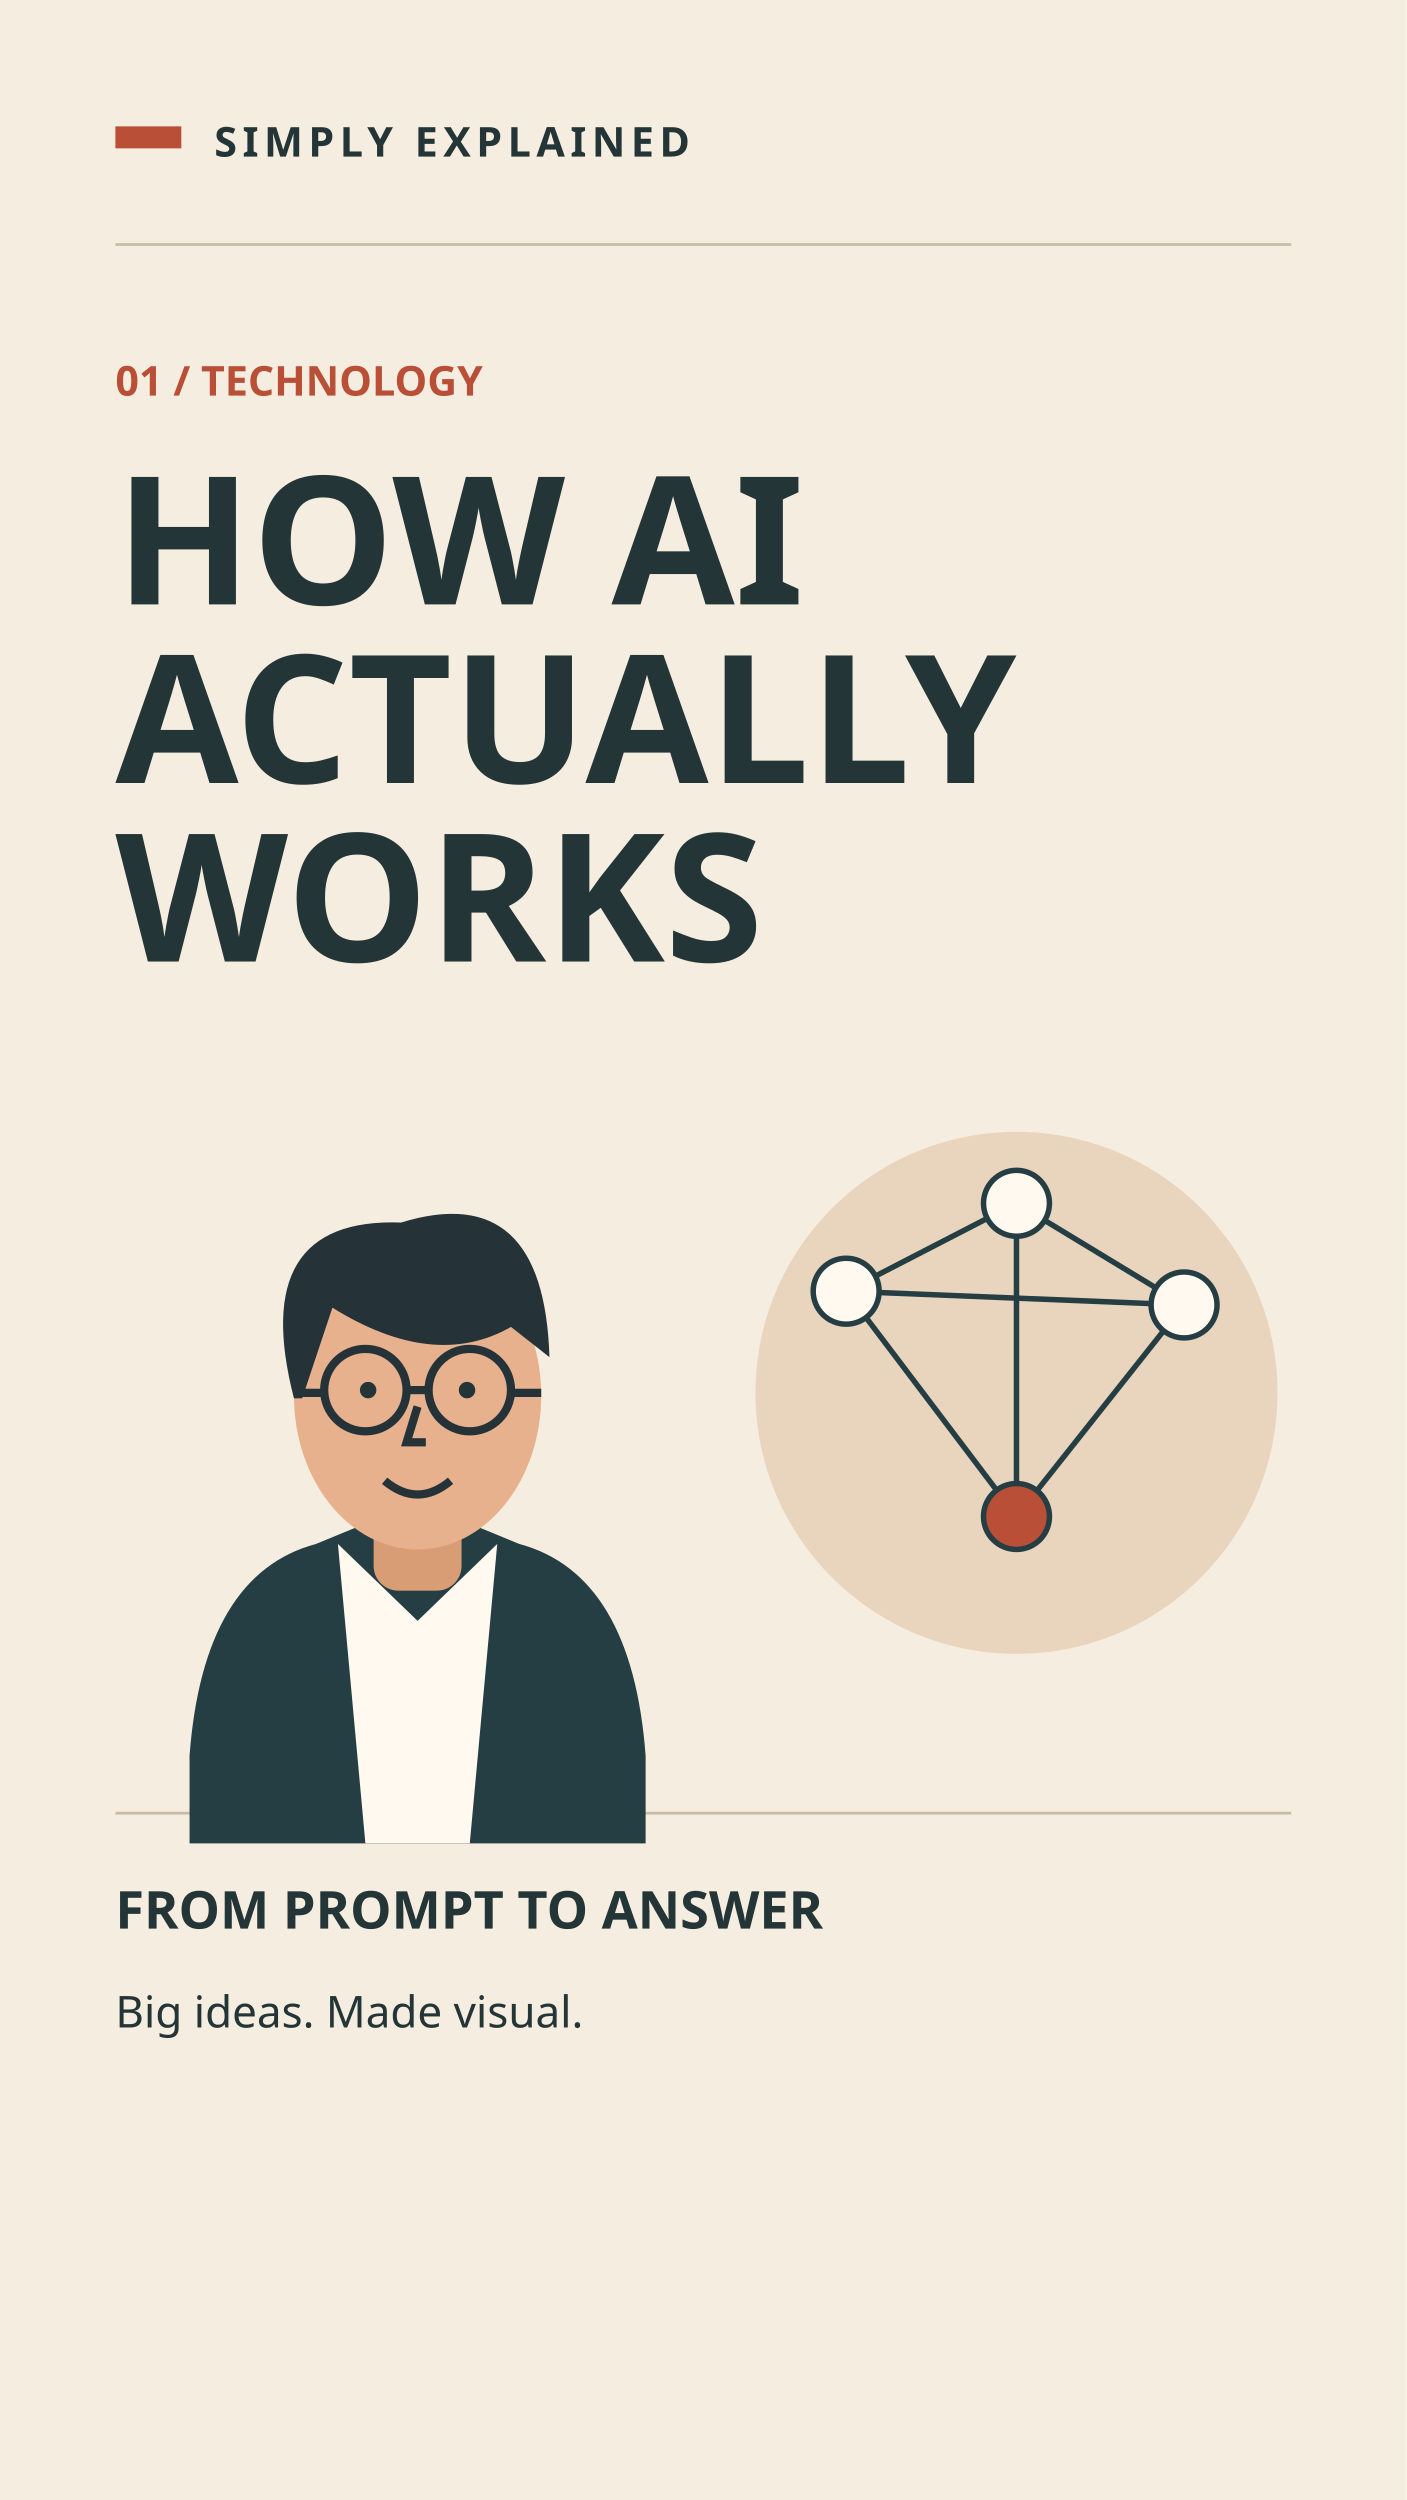
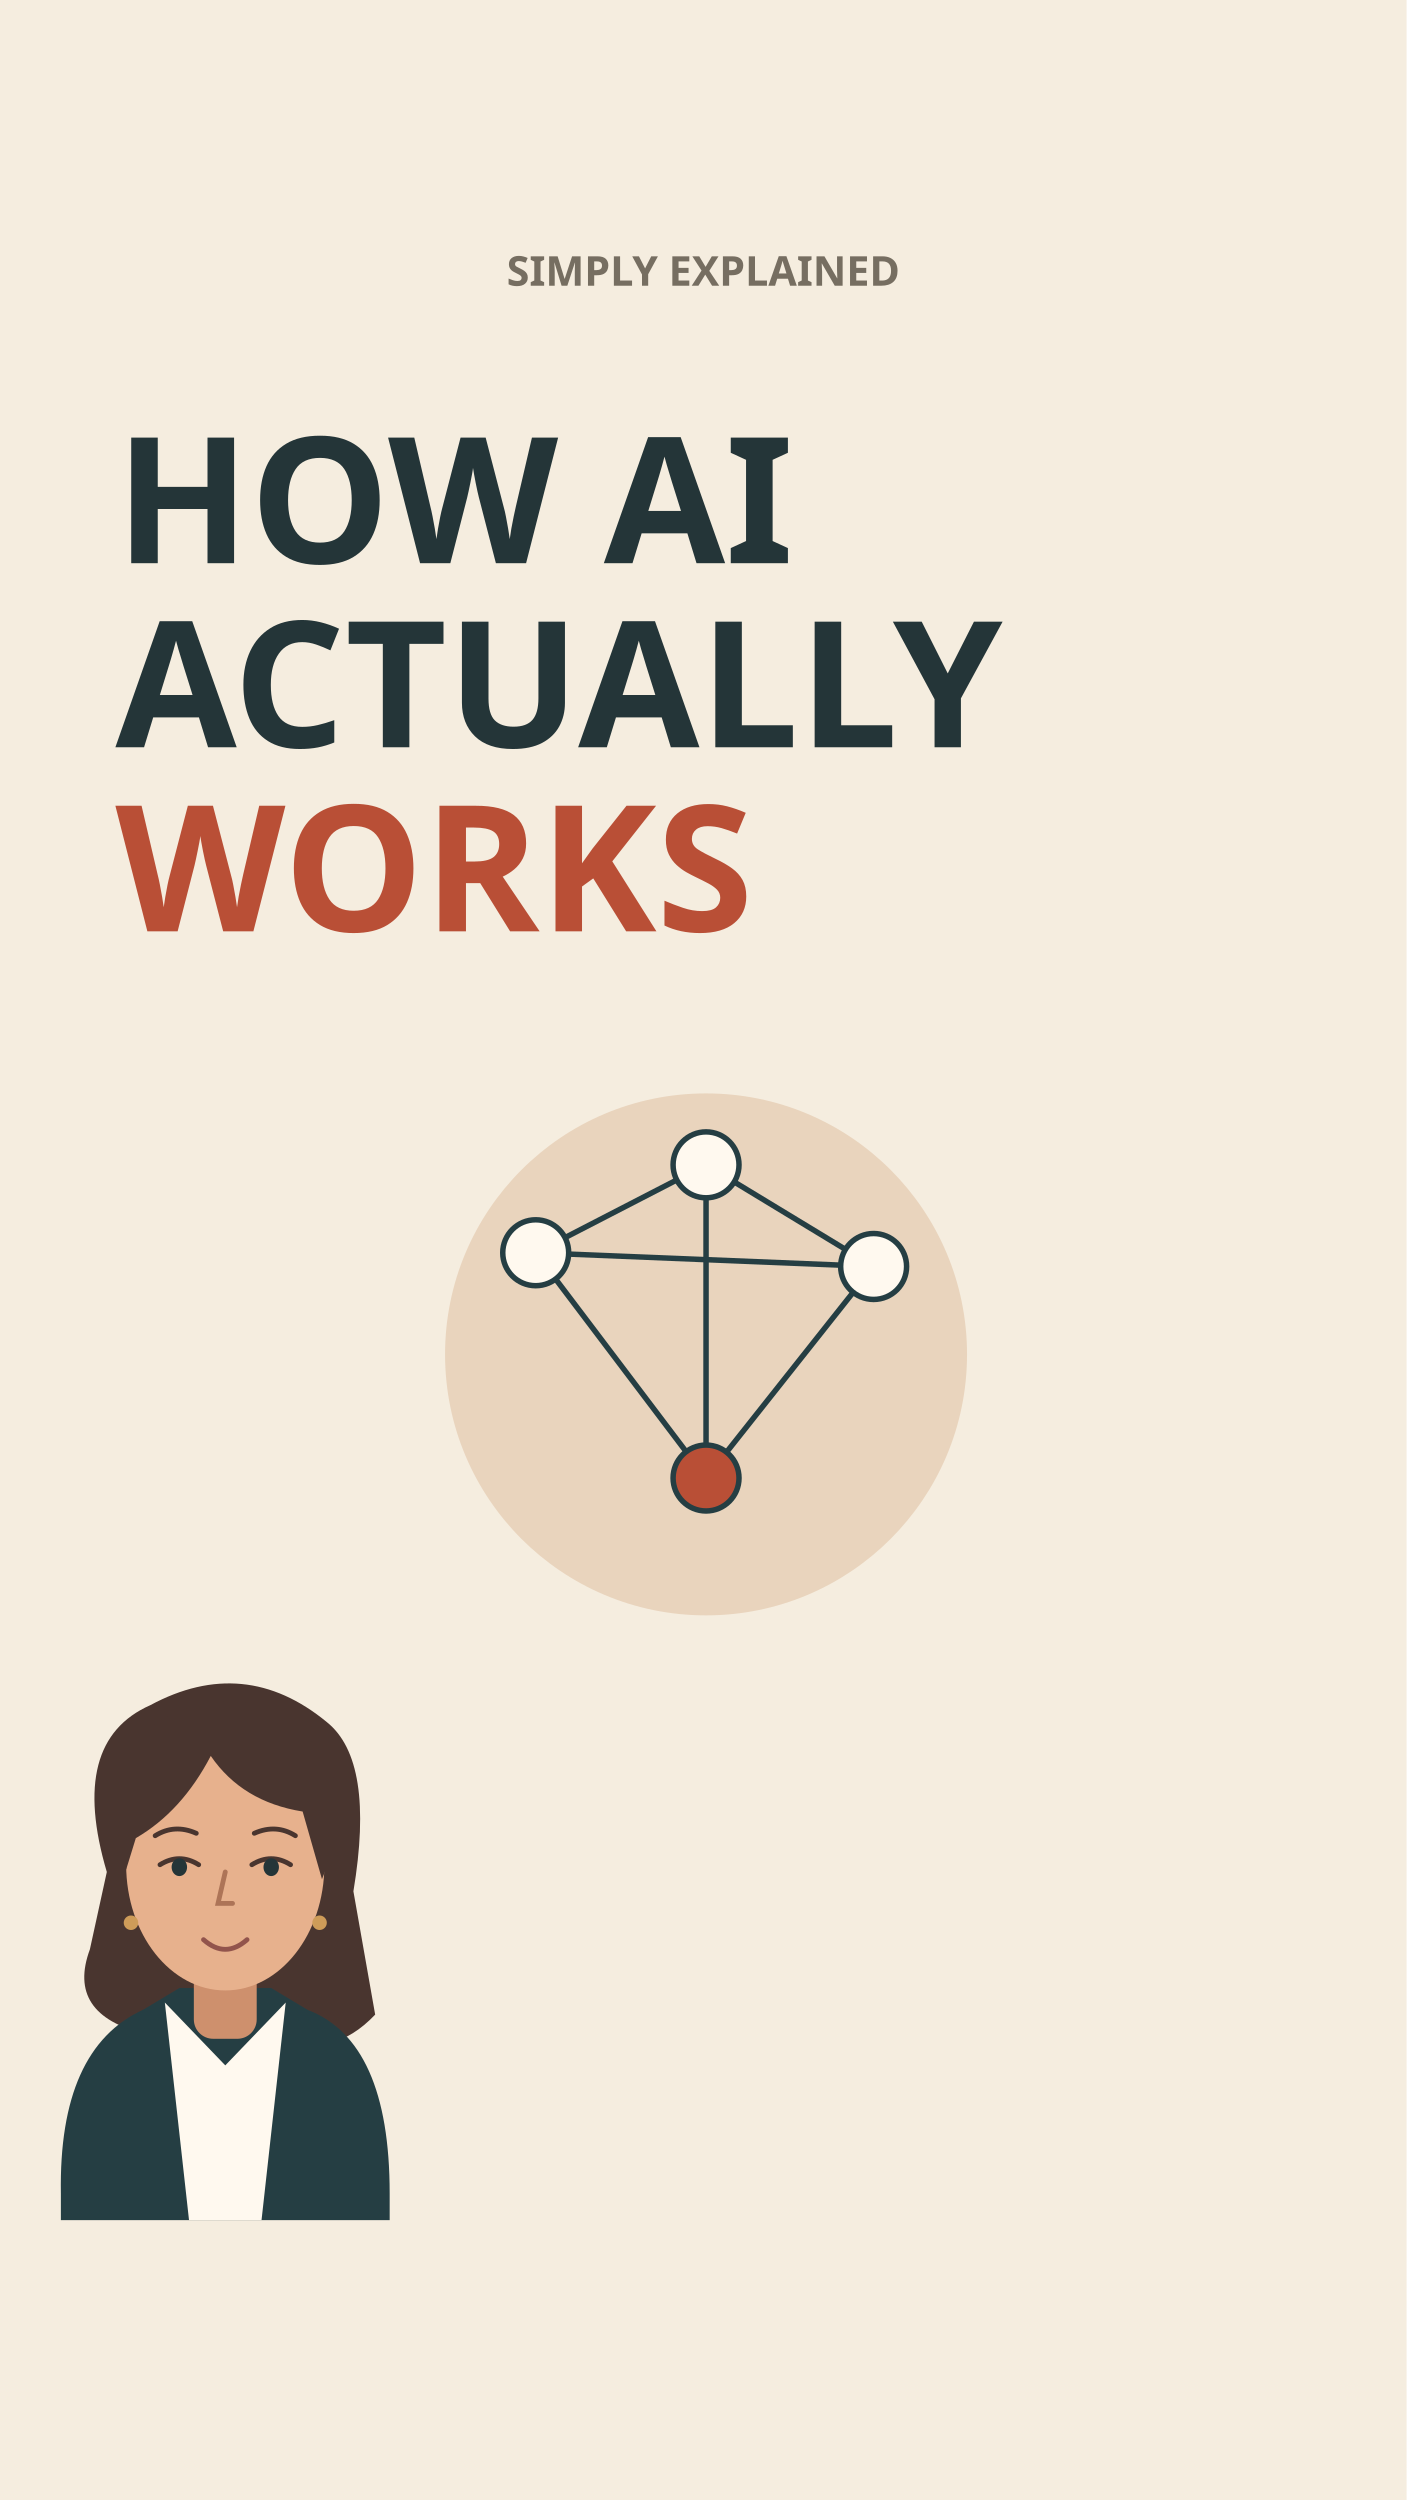
<svg xmlns="http://www.w3.org/2000/svg" width="512" height="910" viewBox="0 0 512 910">
  <rect width="512" height="910" fill="#F5EDDF" />
-   <path d="M42 89H470M42 660H470" stroke="#C9BBA7" />
-   <rect x="42" y="46" width="24" height="8" fill="#B94F36" />
-   <g fill="#243538" font-family="system-ui,sans-serif">
-     <text x="78" y="57" font-size="15" font-weight="700" letter-spacing="2">SIMPLY EXPLAINED</text>
-     <text x="42" y="144" font-size="15" fill="#B94F36" font-weight="700">01 / TECHNOLOGY</text>
-     <text x="42" y="220" font-size="65" font-weight="800">HOW AI</text>
-     <text x="42" y="285" font-size="65" font-weight="800">ACTUALLY</text>
-     <text x="42" y="350" font-size="65" font-weight="800">WORKS</text>
+   <g font-family="system-ui,sans-serif" fill="#243538">
+     <text x="256" y="104" text-anchor="middle" font-size="15" fill="#766E61" font-weight="700">SIMPLY EXPLAINED</text>
+     <text x="42" y="205" font-size="64" font-weight="850">HOW AI</text>
+     <text x="42" y="272" font-size="64" font-weight="850">ACTUALLY</text>
+     <text x="42" y="339" font-size="64" font-weight="850" fill="#B94F36">WORKS</text>
  </g>
-   <circle cx="370" cy="507" r="95" fill="#E9D4BD" />
-   <g transform="translate(152 528)">
-     <path d="M-83 111Q-78 45 -37 34L-20 27H20L37 34Q78 45 83 111V143H-83Z" fill="#253E43" />
-     <path d="M-29 34L0 62 29 34 19 143H-19Z" fill="#FFF9EF" />
-     <rect x="-16" y="12" width="32" height="39" rx="9" fill="#D99D76" />
-     <ellipse cy="-20" rx="45" ry="56" fill="#E7B18D" />
-     <path d="M-45 -19Q-62 -85 -6 -83Q46 -99 48 -34L34 -45Q6 -29 -31 -52L-42 -19Z" fill="#253238" />
-     <g stroke="#253238" fill="none" stroke-width="3">
-       <circle cx="-19" cy="-22" r="15" />
-       <circle cx="19" cy="-22" r="15" />
-       <path d="M-4 -22H4M-34 -21H-45M34 -21H45M0 -16L-4 -3H3M-12 11Q0 21 12 11" />
+   <circle cx="257" cy="493" r="95" fill="#E9D4BD" />
+   <g stroke="#253E43" stroke-width="2" fill="#FFF9EF">
+     <path d="M195 456L257 424 318 461 257 538 195 456M257 424V538M195 456L318 461" fill="none" />
+     <circle cx="195" cy="456" r="12" />
+     <circle cx="257" cy="424" r="12" />
+     <circle cx="318" cy="461" r="12" />
+     <circle cx="257" cy="538" r="12" fill="#B94F36" />
+   </g>
+   <g transform="translate(82 699) scale(.88)">
+     <path d="M-49 -20 Q-65 -74 -31 -89 Q8 -110 42 -82 Q62 -66 53 -12 L62 39 Q44 58 22 48 L-33 47 Q-66 39 -56 12Z" fill="#49352F" />
+     <path d="M-68 113 Q-69 53 -34 37 L-19 28 H19 L34 37 Q68 50 68 113 V124 H-68Z" fill="#253E43" />
+     <path d="M-25 34 L0 60 25 34 15 124 H-15Z" fill="#FFF9EF" />
+     <rect x="-13" y="15" width="26" height="34" rx="8" fill="#CE906D" />
+     <ellipse cy="-23" rx="41" ry="52" fill="#E7B18D" />
+     <path d="M-41 -21 Q-53 -73 -20 -86 Q18 -101 41 -67 Q53 -49 40 -17 L32 -45 Q7 -49 -6 -68 Q-18 -45 -37 -34Z" fill="#49352F" />
+     <g fill="#CE9C59">
+       <circle cx="-39" cy="1" r="3" />
+       <circle cx="39" cy="1" r="3" />
+     </g>
+     <g stroke="#49352F" stroke-width="2" fill="none" stroke-linecap="round">
+       <path d="M-29 -35 Q-21 -40 -12 -36 M12 -36 Q21 -40 29 -35 M-27 -23Q-19 -28 -11 -23 M11 -23Q19 -28 27 -23" />
+       <path d="M0 -20 L-3 -7 H3" stroke="#AD7457" />
+       <path d="M-9 8 Q0 16 9 8" stroke="#92544C" />
    </g>
    <g fill="#243538">
-       <circle cx="-18" cy="-22" r="3" />
-       <circle cx="18" cy="-22" r="3" />
+       <ellipse cx="-19" cy="-22" rx="3.2" ry="3.7" />
+       <ellipse cx="19" cy="-22" rx="3.2" ry="3.7" />
    </g>
  </g>
-   <g stroke="#253E43" stroke-width="2" fill="#FFF9EF">
-     <path d="M308 470L370 438 431 475 370 552 308 470M370 438V552M308 470L431 475" fill="none" />
-     <circle cx="308" cy="470" r="12" />
-     <circle cx="370" cy="438" r="12" />
-     <circle cx="431" cy="475" r="12" />
-     <circle cx="370" cy="552" r="12" fill="#B94F36" />
-   </g>
-   <g font-family="system-ui,sans-serif" fill="#243538">
-     <text x="42" y="702" font-size="19" font-weight="700">FROM PROMPT TO ANSWER</text>
-     <text x="42" y="738" font-size="16">Big ideas. Made visual.</text>
-   </g>
</svg>
